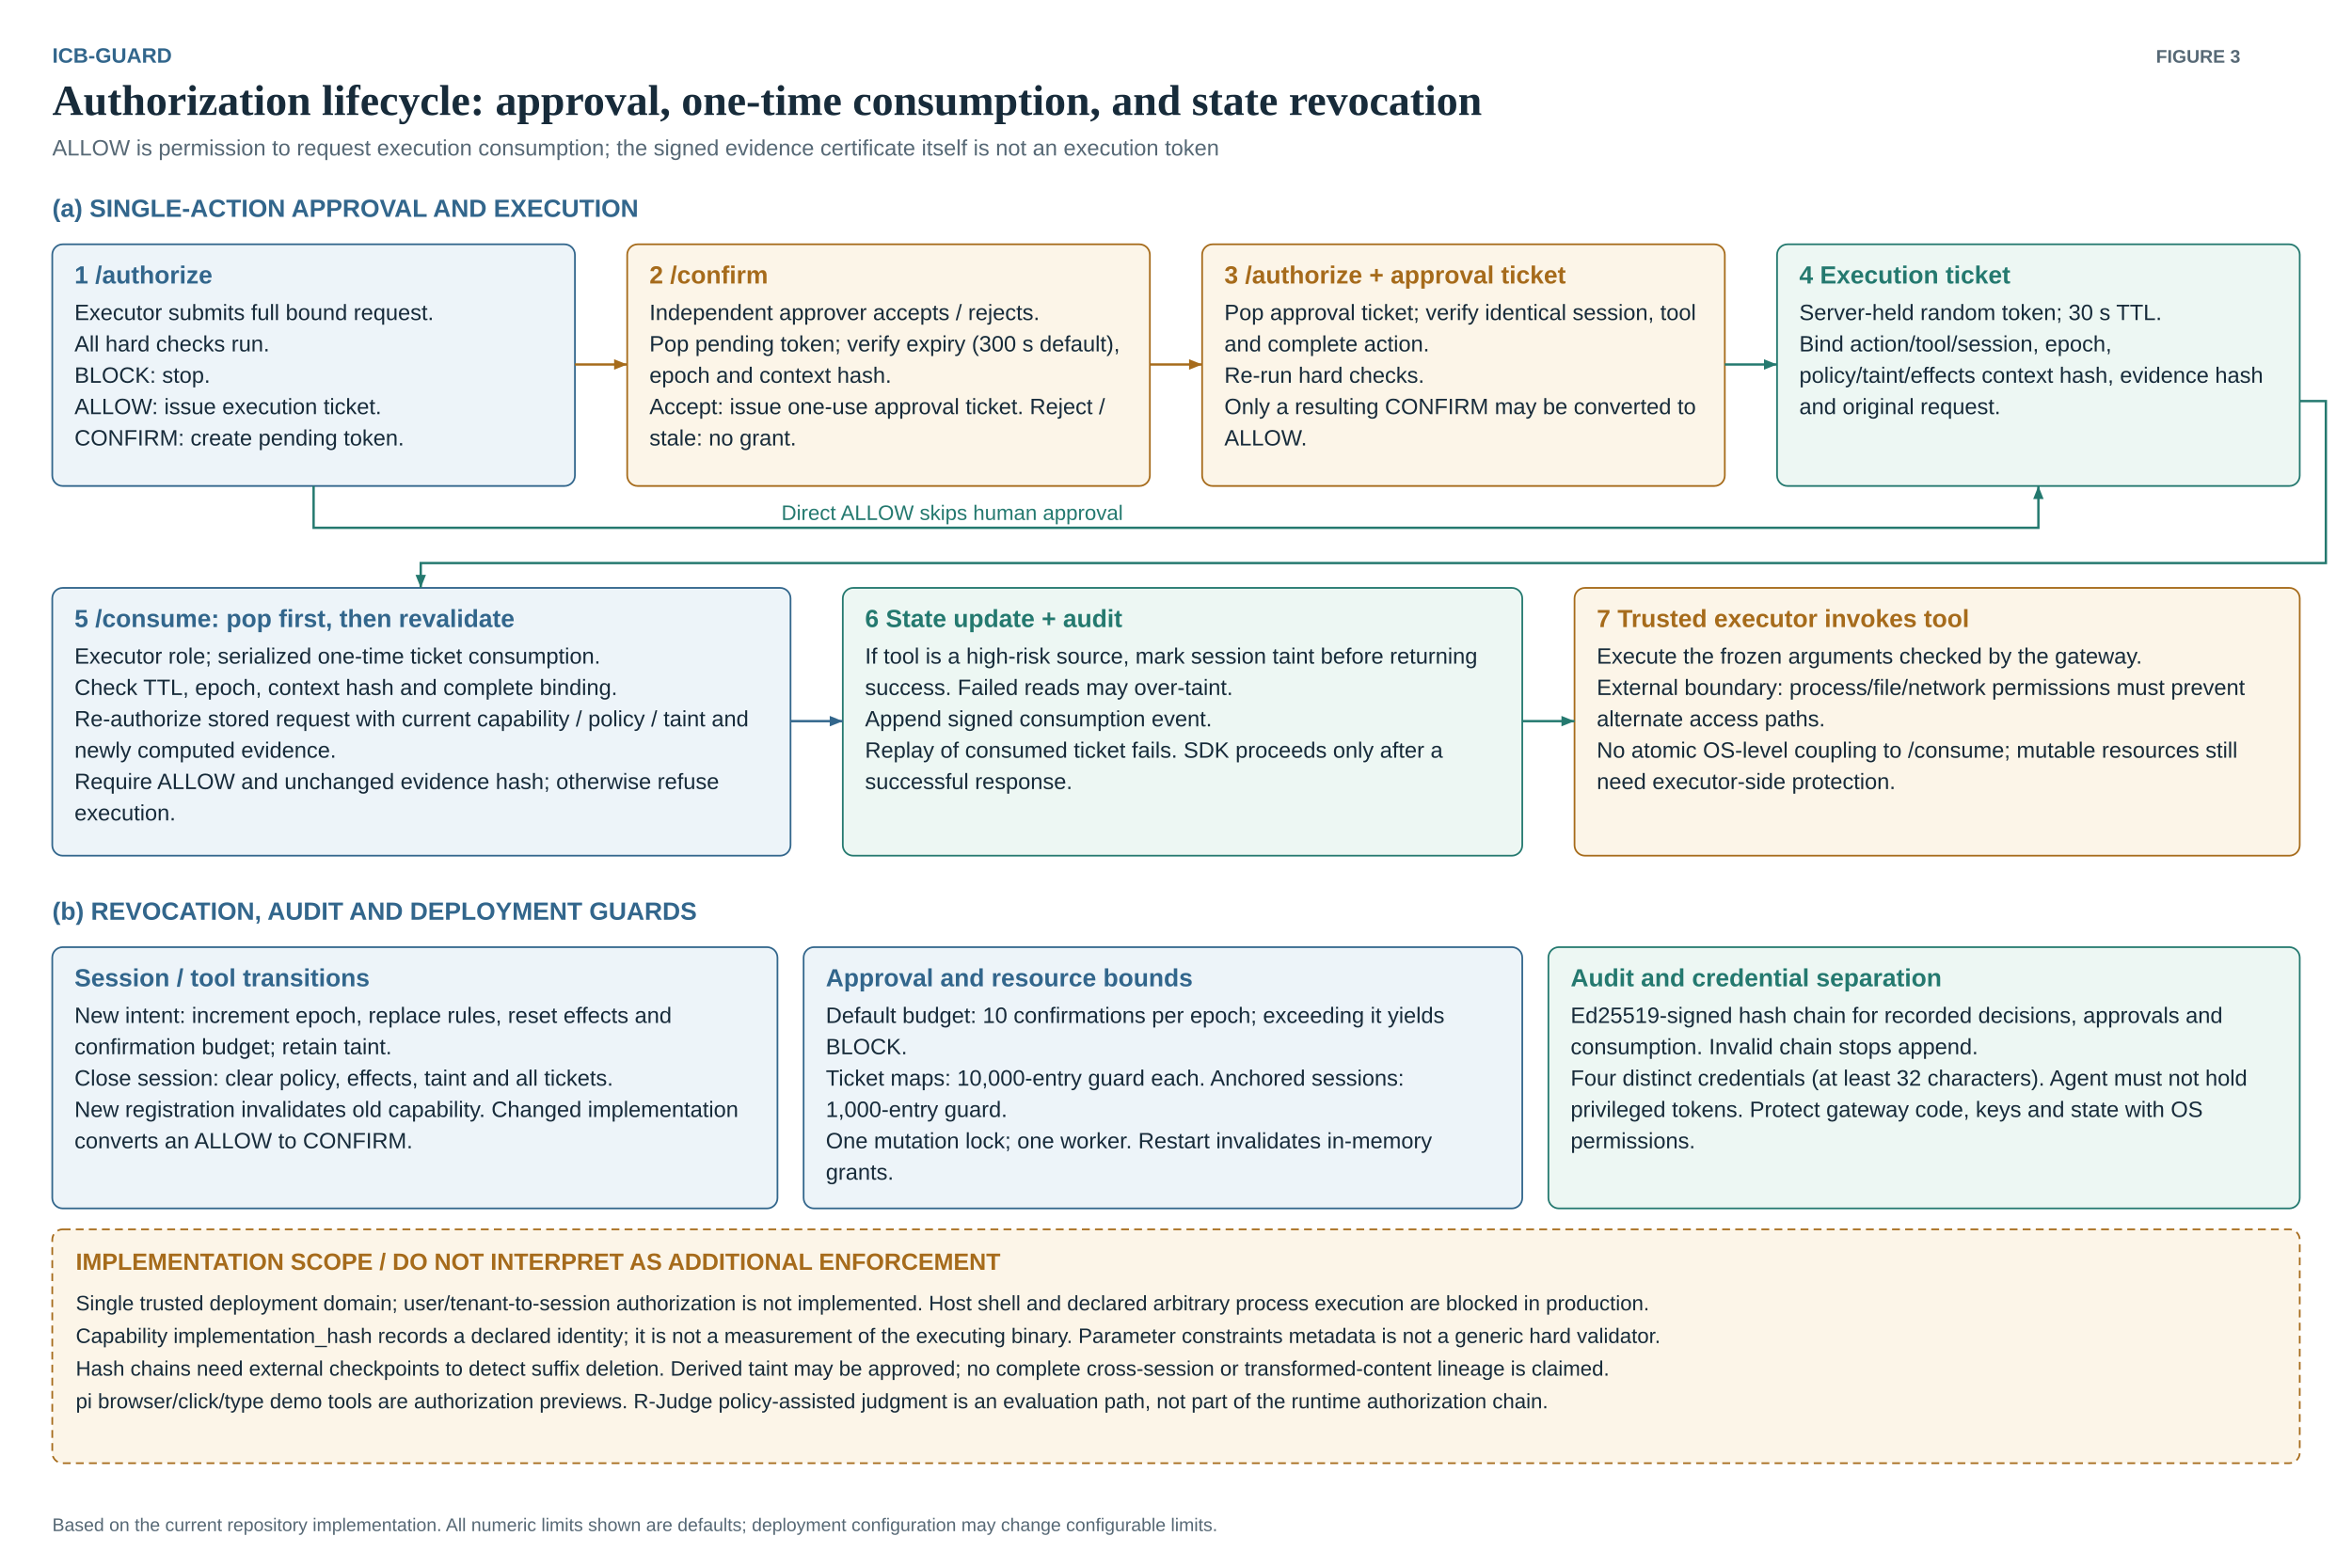
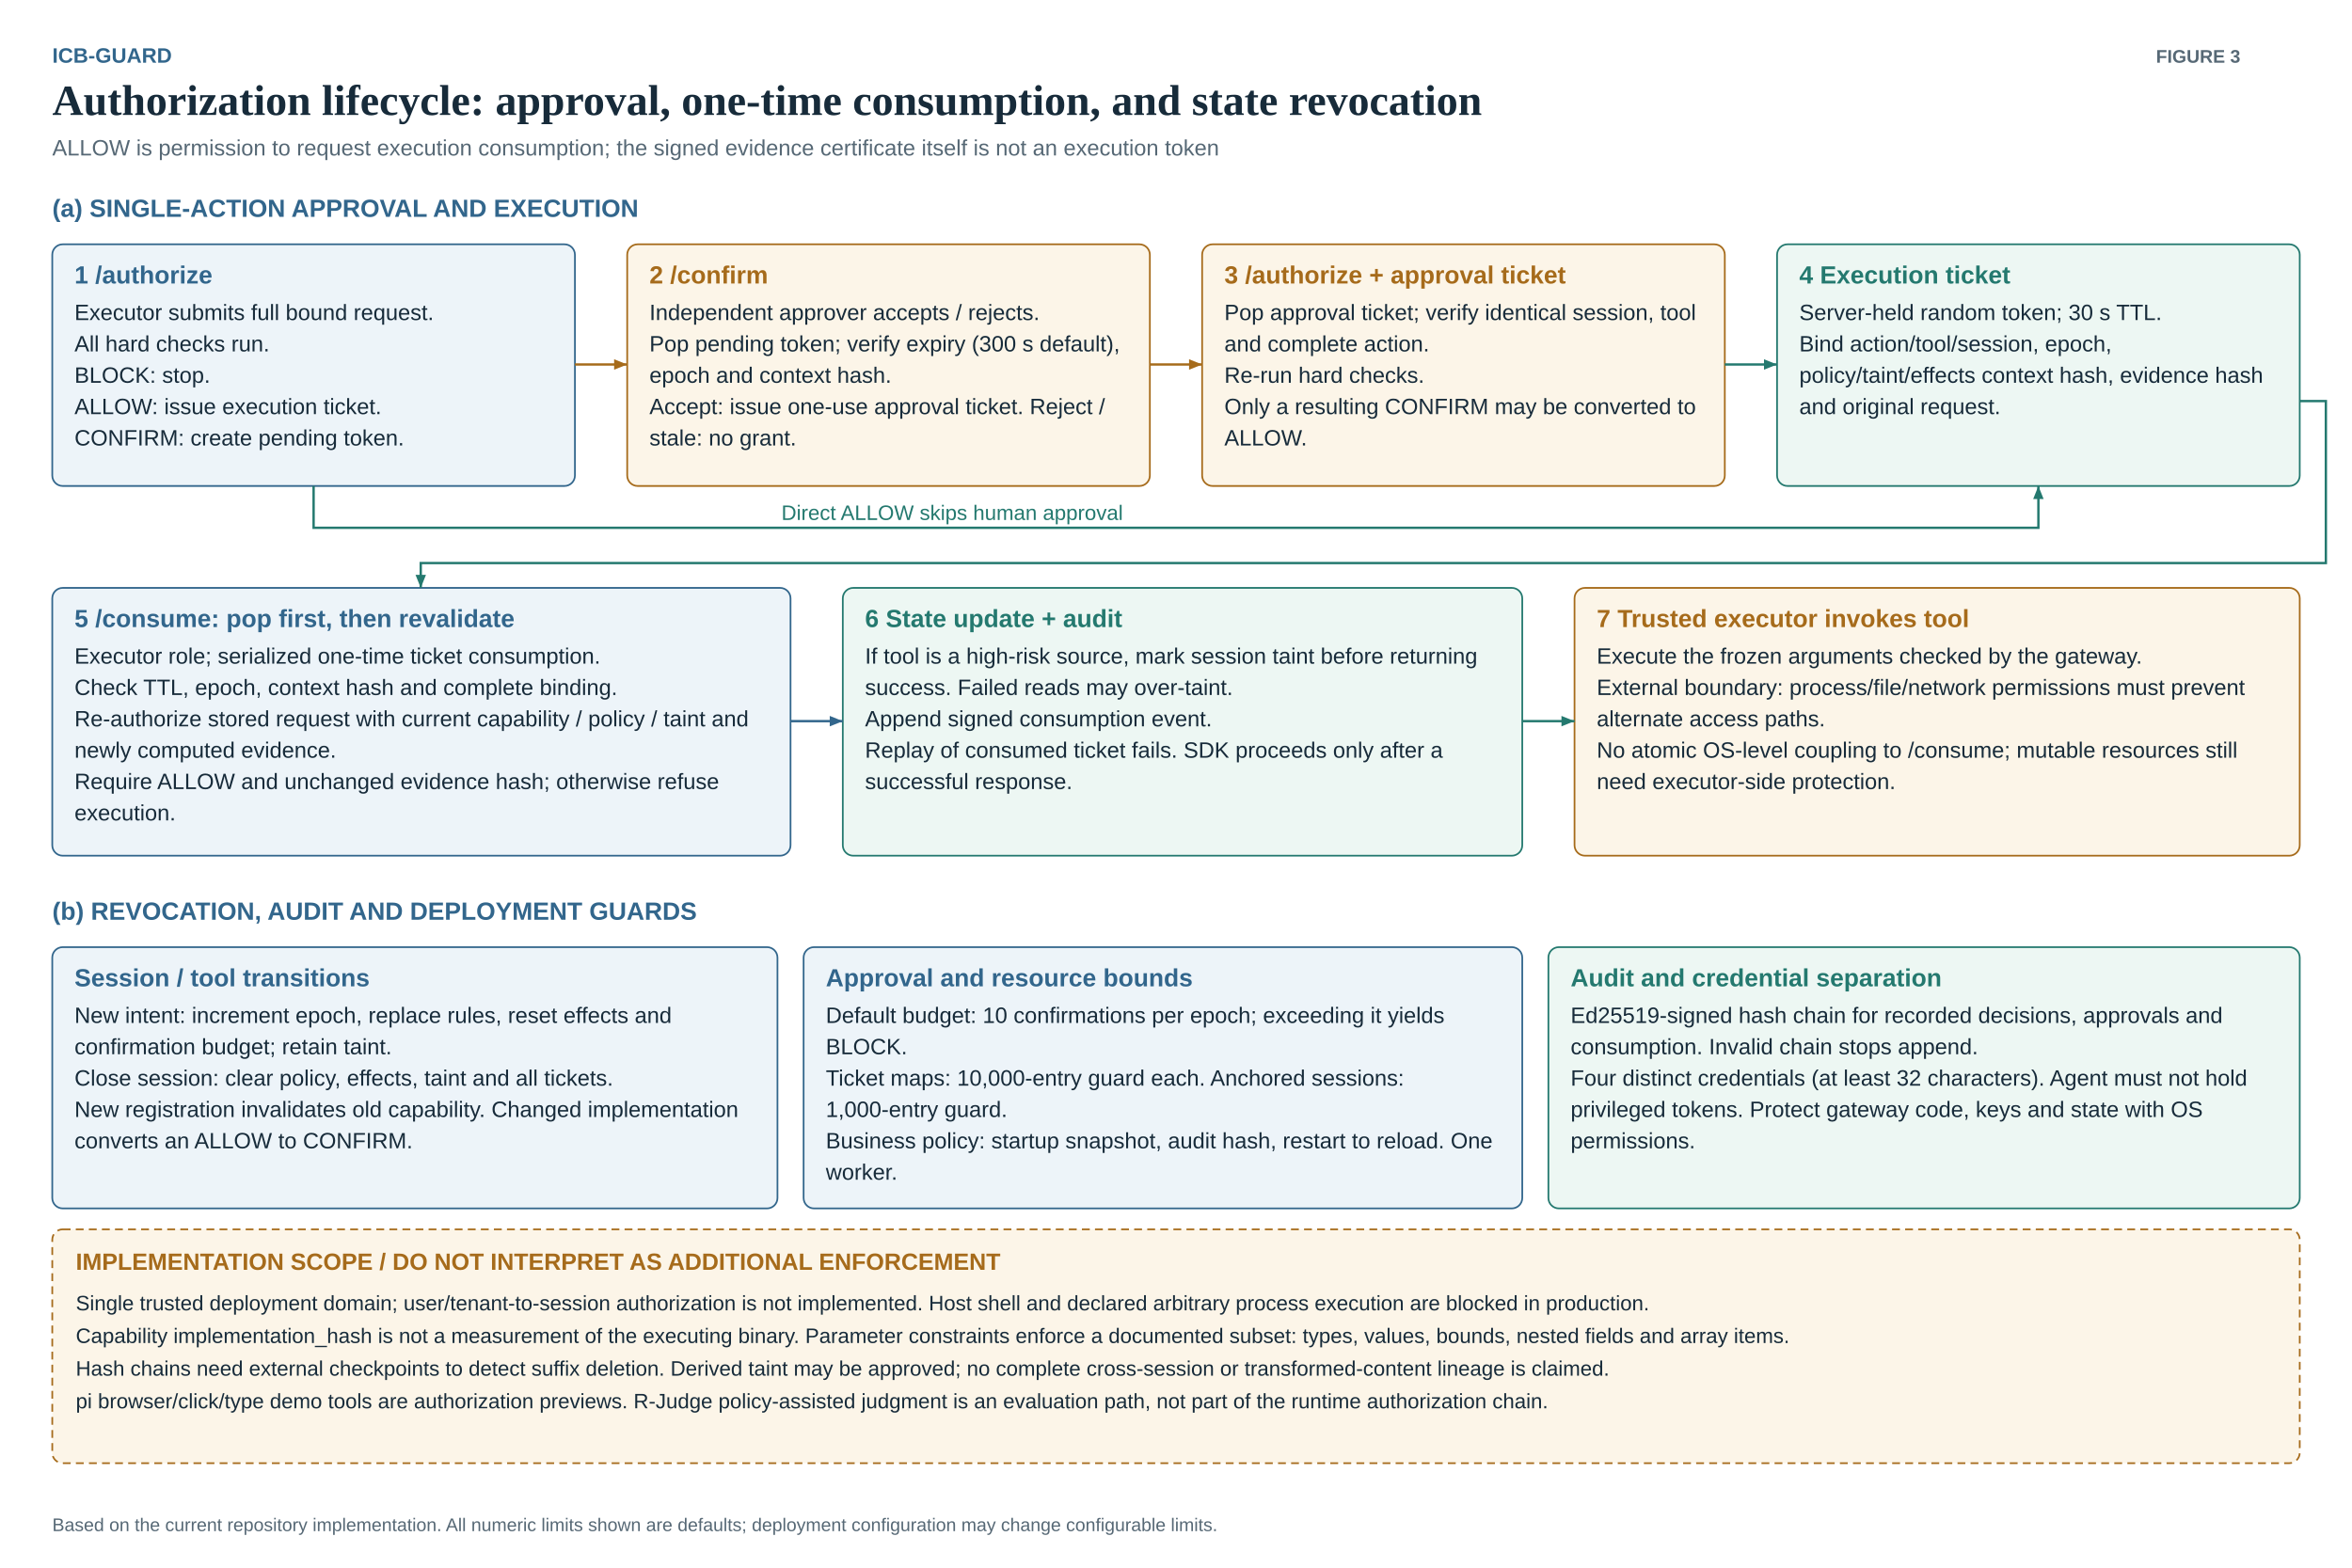
<svg xmlns="http://www.w3.org/2000/svg" width="1800" height="1200" viewBox="0 0 1800 1200">
  <rect x="0" y="0" width="1800" height="1200" rx="0" fill="#FFFFFF" stroke="#FFFFFF" stroke-width="1.3" />
  <text x="40" y="48" font-family="Arial,Helvetica,sans-serif" font-size="16" font-weight="700" fill="#32668C">ICB-GUARD</text>
  <text x="40" y="88" font-family="Times New Roman,serif" font-size="33" font-weight="700" fill="#172B3A">Authorization lifecycle: approval, one-time consumption, and state revocation</text>
  <text x="40" y="119" font-family="Arial,Helvetica,sans-serif" font-size="17" font-weight="400" fill="#566875">ALLOW is permission to request execution consumption; the signed evidence certificate itself is not an execution token</text>
  <text x="1650" y="48" font-family="Arial,Helvetica,sans-serif" font-size="14" font-weight="700" fill="#566875">FIGURE 3</text>
  <text x="40" y="166" font-family="Arial,Helvetica,sans-serif" font-size="19" font-weight="700" fill="#32668C">(a)  SINGLE-ACTION APPROVAL AND EXECUTION</text>
  <rect x="40" y="187" width="400" height="185" rx="8" fill="#EDF4F9" stroke="#32668C" stroke-width="1.3" />
  <text x="57" y="217" font-family="Arial,Helvetica,sans-serif" font-size="19" font-weight="700" fill="#32668C">1  /authorize</text>
  <text x="57" y="245" font-family="Arial,Helvetica,sans-serif" font-size="17" font-weight="400" fill="#172B3A">Executor submits full bound request.</text>
  <text x="57" y="269" font-family="Arial,Helvetica,sans-serif" font-size="17" font-weight="400" fill="#172B3A">All hard checks run.</text>
  <text x="57" y="293" font-family="Arial,Helvetica,sans-serif" font-size="17" font-weight="400" fill="#172B3A">BLOCK: stop.</text>
  <text x="57" y="317" font-family="Arial,Helvetica,sans-serif" font-size="17" font-weight="400" fill="#172B3A">ALLOW: issue execution ticket.</text>
  <text x="57" y="341" font-family="Arial,Helvetica,sans-serif" font-size="17" font-weight="400" fill="#172B3A">CONFIRM: create pending token.</text>
  <rect x="480" y="187" width="400" height="185" rx="8" fill="#FCF5E8" stroke="#A66B1B" stroke-width="1.3" />
  <text x="497" y="217" font-family="Arial,Helvetica,sans-serif" font-size="19" font-weight="700" fill="#A66B1B">2  /confirm</text>
  <text x="497" y="245" font-family="Arial,Helvetica,sans-serif" font-size="17" font-weight="400" fill="#172B3A">Independent approver accepts / rejects.</text>
  <text x="497" y="269" font-family="Arial,Helvetica,sans-serif" font-size="17" font-weight="400" fill="#172B3A">Pop pending token; verify expiry (300 s default),</text>
  <text x="497" y="293" font-family="Arial,Helvetica,sans-serif" font-size="17" font-weight="400" fill="#172B3A">epoch and context hash.</text>
  <text x="497" y="317" font-family="Arial,Helvetica,sans-serif" font-size="17" font-weight="400" fill="#172B3A">Accept: issue one-use approval ticket. Reject /</text>
  <text x="497" y="341" font-family="Arial,Helvetica,sans-serif" font-size="17" font-weight="400" fill="#172B3A">stale: no grant.</text>
  <rect x="920" y="187" width="400" height="185" rx="8" fill="#FCF5E8" stroke="#A66B1B" stroke-width="1.3" />
  <text x="937" y="217" font-family="Arial,Helvetica,sans-serif" font-size="19" font-weight="700" fill="#A66B1B">3  /authorize + approval ticket</text>
  <text x="937" y="245" font-family="Arial,Helvetica,sans-serif" font-size="17" font-weight="400" fill="#172B3A">Pop approval ticket; verify identical session, tool</text>
  <text x="937" y="269" font-family="Arial,Helvetica,sans-serif" font-size="17" font-weight="400" fill="#172B3A">and complete action.</text>
  <text x="937" y="293" font-family="Arial,Helvetica,sans-serif" font-size="17" font-weight="400" fill="#172B3A">Re-run hard checks.</text>
  <text x="937" y="317" font-family="Arial,Helvetica,sans-serif" font-size="17" font-weight="400" fill="#172B3A">Only a resulting CONFIRM may be converted to</text>
  <text x="937" y="341" font-family="Arial,Helvetica,sans-serif" font-size="17" font-weight="400" fill="#172B3A">ALLOW.</text>
  <rect x="1360" y="187" width="400" height="185" rx="8" fill="#EDF7F3" stroke="#24796F" stroke-width="1.3" />
  <text x="1377" y="217" font-family="Arial,Helvetica,sans-serif" font-size="19" font-weight="700" fill="#24796F">4  Execution ticket</text>
  <text x="1377" y="245" font-family="Arial,Helvetica,sans-serif" font-size="17" font-weight="400" fill="#172B3A">Server-held random token; 30 s TTL.</text>
  <text x="1377" y="269" font-family="Arial,Helvetica,sans-serif" font-size="17" font-weight="400" fill="#172B3A">Bind action/tool/session, epoch,</text>
  <text x="1377" y="293" font-family="Arial,Helvetica,sans-serif" font-size="17" font-weight="400" fill="#172B3A">policy/taint/effects context hash, evidence hash</text>
  <text x="1377" y="317" font-family="Arial,Helvetica,sans-serif" font-size="17" font-weight="400" fill="#172B3A">and original request.</text>
  <polyline points="440,279 480,279" fill="none" stroke="#A66B1B" stroke-width="1.8" />
  <polygon points="480,279 470.0,275.0 470.0,283.0" fill="#A66B1B" />
  <polyline points="880,279 920,279" fill="none" stroke="#A66B1B" stroke-width="1.8" />
  <polygon points="920,279 910.0,275.0 910.0,283.0" fill="#A66B1B" />
  <polyline points="1320,279 1360,279" fill="none" stroke="#24796F" stroke-width="1.8" />
  <polygon points="1360,279 1350.0,275.0 1350.0,283.0" fill="#24796F" />
  <polyline points="240,372 240,404 1560,404 1560,372" fill="none" stroke="#24796F" stroke-width="1.8" />
  <polygon points="1560,372 1556.0,382.0 1564.0,382.0" fill="#24796F" />
  <text x="598" y="398" font-family="Arial,Helvetica,sans-serif" font-size="16" font-weight="400" fill="#24796F">Direct ALLOW skips human approval</text>
  <rect x="40" y="450" width="565" height="205" rx="8" fill="#EDF4F9" stroke="#32668C" stroke-width="1.3" />
  <text x="57" y="480" font-family="Arial,Helvetica,sans-serif" font-size="19" font-weight="700" fill="#32668C">5  /consume: pop first, then revalidate</text>
  <text x="57" y="508" font-family="Arial,Helvetica,sans-serif" font-size="17" font-weight="400" fill="#172B3A">Executor role; serialized one-time ticket consumption.</text>
  <text x="57" y="532" font-family="Arial,Helvetica,sans-serif" font-size="17" font-weight="400" fill="#172B3A">Check TTL, epoch, context hash and complete binding.</text>
  <text x="57" y="556" font-family="Arial,Helvetica,sans-serif" font-size="17" font-weight="400" fill="#172B3A">Re-authorize stored request with current capability / policy / taint and</text>
  <text x="57" y="580" font-family="Arial,Helvetica,sans-serif" font-size="17" font-weight="400" fill="#172B3A">newly computed evidence.</text>
  <text x="57" y="604" font-family="Arial,Helvetica,sans-serif" font-size="17" font-weight="400" fill="#172B3A">Require ALLOW and unchanged evidence hash; otherwise refuse</text>
  <text x="57" y="628" font-family="Arial,Helvetica,sans-serif" font-size="17" font-weight="400" fill="#172B3A">execution.</text>
  <rect x="645" y="450" width="520" height="205" rx="8" fill="#EDF7F3" stroke="#24796F" stroke-width="1.3" />
  <text x="662" y="480" font-family="Arial,Helvetica,sans-serif" font-size="19" font-weight="700" fill="#24796F">6  State update + audit</text>
  <text x="662" y="508" font-family="Arial,Helvetica,sans-serif" font-size="17" font-weight="400" fill="#172B3A">If tool is a high-risk source, mark session taint before returning</text>
  <text x="662" y="532" font-family="Arial,Helvetica,sans-serif" font-size="17" font-weight="400" fill="#172B3A">success. Failed reads may over-taint.</text>
  <text x="662" y="556" font-family="Arial,Helvetica,sans-serif" font-size="17" font-weight="400" fill="#172B3A">Append signed consumption event.</text>
  <text x="662" y="580" font-family="Arial,Helvetica,sans-serif" font-size="17" font-weight="400" fill="#172B3A">Replay of consumed ticket fails. SDK proceeds only after a</text>
  <text x="662" y="604" font-family="Arial,Helvetica,sans-serif" font-size="17" font-weight="400" fill="#172B3A">successful response.</text>
  <rect x="1205" y="450" width="555" height="205" rx="8" fill="#FCF5E8" stroke="#A66B1B" stroke-width="1.3" />
  <text x="1222" y="480" font-family="Arial,Helvetica,sans-serif" font-size="19" font-weight="700" fill="#A66B1B">7  Trusted executor invokes tool</text>
  <text x="1222" y="508" font-family="Arial,Helvetica,sans-serif" font-size="17" font-weight="400" fill="#172B3A">Execute the frozen arguments checked by the gateway.</text>
  <text x="1222" y="532" font-family="Arial,Helvetica,sans-serif" font-size="17" font-weight="400" fill="#172B3A">External boundary: process/file/network permissions must prevent</text>
  <text x="1222" y="556" font-family="Arial,Helvetica,sans-serif" font-size="17" font-weight="400" fill="#172B3A">alternate access paths.</text>
  <text x="1222" y="580" font-family="Arial,Helvetica,sans-serif" font-size="17" font-weight="400" fill="#172B3A">No atomic OS-level coupling to /consume; mutable resources still</text>
  <text x="1222" y="604" font-family="Arial,Helvetica,sans-serif" font-size="17" font-weight="400" fill="#172B3A">need executor-side protection.</text>
  <polyline points="1760,307 1780,307 1780,431 322,431 322,450" fill="none" stroke="#24796F" stroke-width="1.8" />
  <polygon points="322,450 326.0,440.0 318.0,440.0" fill="#24796F" />
  <polyline points="605,552 645,552" fill="none" stroke="#32668C" stroke-width="1.8" />
  <polygon points="645,552 635.0,548.0 635.0,556.0" fill="#32668C" />
  <polyline points="1165,552 1205,552" fill="none" stroke="#24796F" stroke-width="1.8" />
  <polygon points="1205,552 1195.0,548.0 1195.0,556.0" fill="#24796F" />
  <text x="40" y="704" font-family="Arial,Helvetica,sans-serif" font-size="19" font-weight="700" fill="#32668C">(b)  REVOCATION, AUDIT AND DEPLOYMENT GUARDS</text>
  <rect x="40" y="725" width="555" height="200" rx="8" fill="#EDF4F9" stroke="#32668C" stroke-width="1.3" />
  <text x="57" y="755" font-family="Arial,Helvetica,sans-serif" font-size="19" font-weight="700" fill="#32668C">Session / tool transitions</text>
  <text x="57" y="783" font-family="Arial,Helvetica,sans-serif" font-size="17" font-weight="400" fill="#172B3A">New intent: increment epoch, replace rules, reset effects and</text>
  <text x="57" y="807" font-family="Arial,Helvetica,sans-serif" font-size="17" font-weight="400" fill="#172B3A">confirmation budget; retain taint.</text>
  <text x="57" y="831" font-family="Arial,Helvetica,sans-serif" font-size="17" font-weight="400" fill="#172B3A">Close session: clear policy, effects, taint and all tickets.</text>
  <text x="57" y="855" font-family="Arial,Helvetica,sans-serif" font-size="17" font-weight="400" fill="#172B3A">New registration invalidates old capability. Changed implementation</text>
  <text x="57" y="879" font-family="Arial,Helvetica,sans-serif" font-size="17" font-weight="400" fill="#172B3A">converts an ALLOW to CONFIRM.</text>
  <rect x="615" y="725" width="550" height="200" rx="8" fill="#EDF4F9" stroke="#32668C" stroke-width="1.3" />
  <text x="632" y="755" font-family="Arial,Helvetica,sans-serif" font-size="19" font-weight="700" fill="#32668C">Approval and resource bounds</text>
  <text x="632" y="783" font-family="Arial,Helvetica,sans-serif" font-size="17" font-weight="400" fill="#172B3A">Default budget: 10 confirmations per epoch; exceeding it yields</text>
  <text x="632" y="807" font-family="Arial,Helvetica,sans-serif" font-size="17" font-weight="400" fill="#172B3A">BLOCK.</text>
  <text x="632" y="831" font-family="Arial,Helvetica,sans-serif" font-size="17" font-weight="400" fill="#172B3A">Ticket maps: 10,000-entry guard each. Anchored sessions:</text>
  <text x="632" y="855" font-family="Arial,Helvetica,sans-serif" font-size="17" font-weight="400" fill="#172B3A">1,000-entry guard.</text>
-   <text x="632" y="879" font-family="Arial,Helvetica,sans-serif" font-size="17" font-weight="400" fill="#172B3A">One mutation lock; one worker. Restart invalidates in-memory</text>
-   <text x="632" y="903" font-family="Arial,Helvetica,sans-serif" font-size="17" font-weight="400" fill="#172B3A">grants.</text>
+   <text x="632" y="879" font-family="Arial,Helvetica,sans-serif" font-size="17" font-weight="400" fill="#172B3A">Business policy: startup snapshot, audit hash, restart to reload. One</text>
+   <text x="632" y="903" font-family="Arial,Helvetica,sans-serif" font-size="17" font-weight="400" fill="#172B3A">worker.</text>
  <rect x="1185" y="725" width="575" height="200" rx="8" fill="#EDF7F3" stroke="#24796F" stroke-width="1.3" />
  <text x="1202" y="755" font-family="Arial,Helvetica,sans-serif" font-size="19" font-weight="700" fill="#24796F">Audit and credential separation</text>
  <text x="1202" y="783" font-family="Arial,Helvetica,sans-serif" font-size="17" font-weight="400" fill="#172B3A">Ed25519-signed hash chain for recorded decisions, approvals and</text>
  <text x="1202" y="807" font-family="Arial,Helvetica,sans-serif" font-size="17" font-weight="400" fill="#172B3A">consumption. Invalid chain stops append.</text>
  <text x="1202" y="831" font-family="Arial,Helvetica,sans-serif" font-size="17" font-weight="400" fill="#172B3A">Four distinct credentials (at least 32 characters). Agent must not hold</text>
  <text x="1202" y="855" font-family="Arial,Helvetica,sans-serif" font-size="17" font-weight="400" fill="#172B3A">privileged tokens. Protect gateway code, keys and state with OS</text>
  <text x="1202" y="879" font-family="Arial,Helvetica,sans-serif" font-size="17" font-weight="400" fill="#172B3A">permissions.</text>
  <rect x="40" y="941" width="1720" height="179" rx="8" fill="#FCF5E8" stroke="#A66B1B" stroke-width="1.3" stroke-dasharray="6 4" />
  <text x="58" y="972" font-family="Arial,Helvetica,sans-serif" font-size="18" font-weight="700" fill="#A66B1B">IMPLEMENTATION SCOPE / DO NOT INTERPRET AS ADDITIONAL ENFORCEMENT</text>
  <text x="58" y="1003" font-family="Arial,Helvetica,sans-serif" font-size="16" font-weight="400" fill="#172B3A">Single trusted deployment domain; user/tenant-to-session authorization is not implemented. Host shell and declared arbitrary process execution are blocked in production.</text>
-   <text x="58" y="1028" font-family="Arial,Helvetica,sans-serif" font-size="16" font-weight="400" fill="#172B3A">Capability implementation_hash records a declared identity; it is not a measurement of the executing binary. Parameter constraints metadata is not a generic hard validator.</text>
+   <text x="58" y="1028" font-family="Arial,Helvetica,sans-serif" font-size="16" font-weight="400" fill="#172B3A">Capability implementation_hash is not a measurement of the executing binary. Parameter constraints enforce a documented subset: types, values, bounds, nested fields and array items.</text>
  <text x="58" y="1053" font-family="Arial,Helvetica,sans-serif" font-size="16" font-weight="400" fill="#172B3A">Hash chains need external checkpoints to detect suffix deletion. Derived taint may be approved; no complete cross-session or transformed-content lineage is claimed.</text>
  <text x="58" y="1078" font-family="Arial,Helvetica,sans-serif" font-size="16" font-weight="400" fill="#172B3A">pi browser/click/type demo tools are authorization previews. R-Judge policy-assisted judgment is an evaluation path, not part of the runtime authorization chain.</text>
  <text x="40" y="1172" font-family="Arial,Helvetica,sans-serif" font-size="14" font-weight="400" fill="#566875">Based on the current repository implementation. All numeric limits shown are defaults; deployment configuration may change configurable limits.</text>
</svg>
